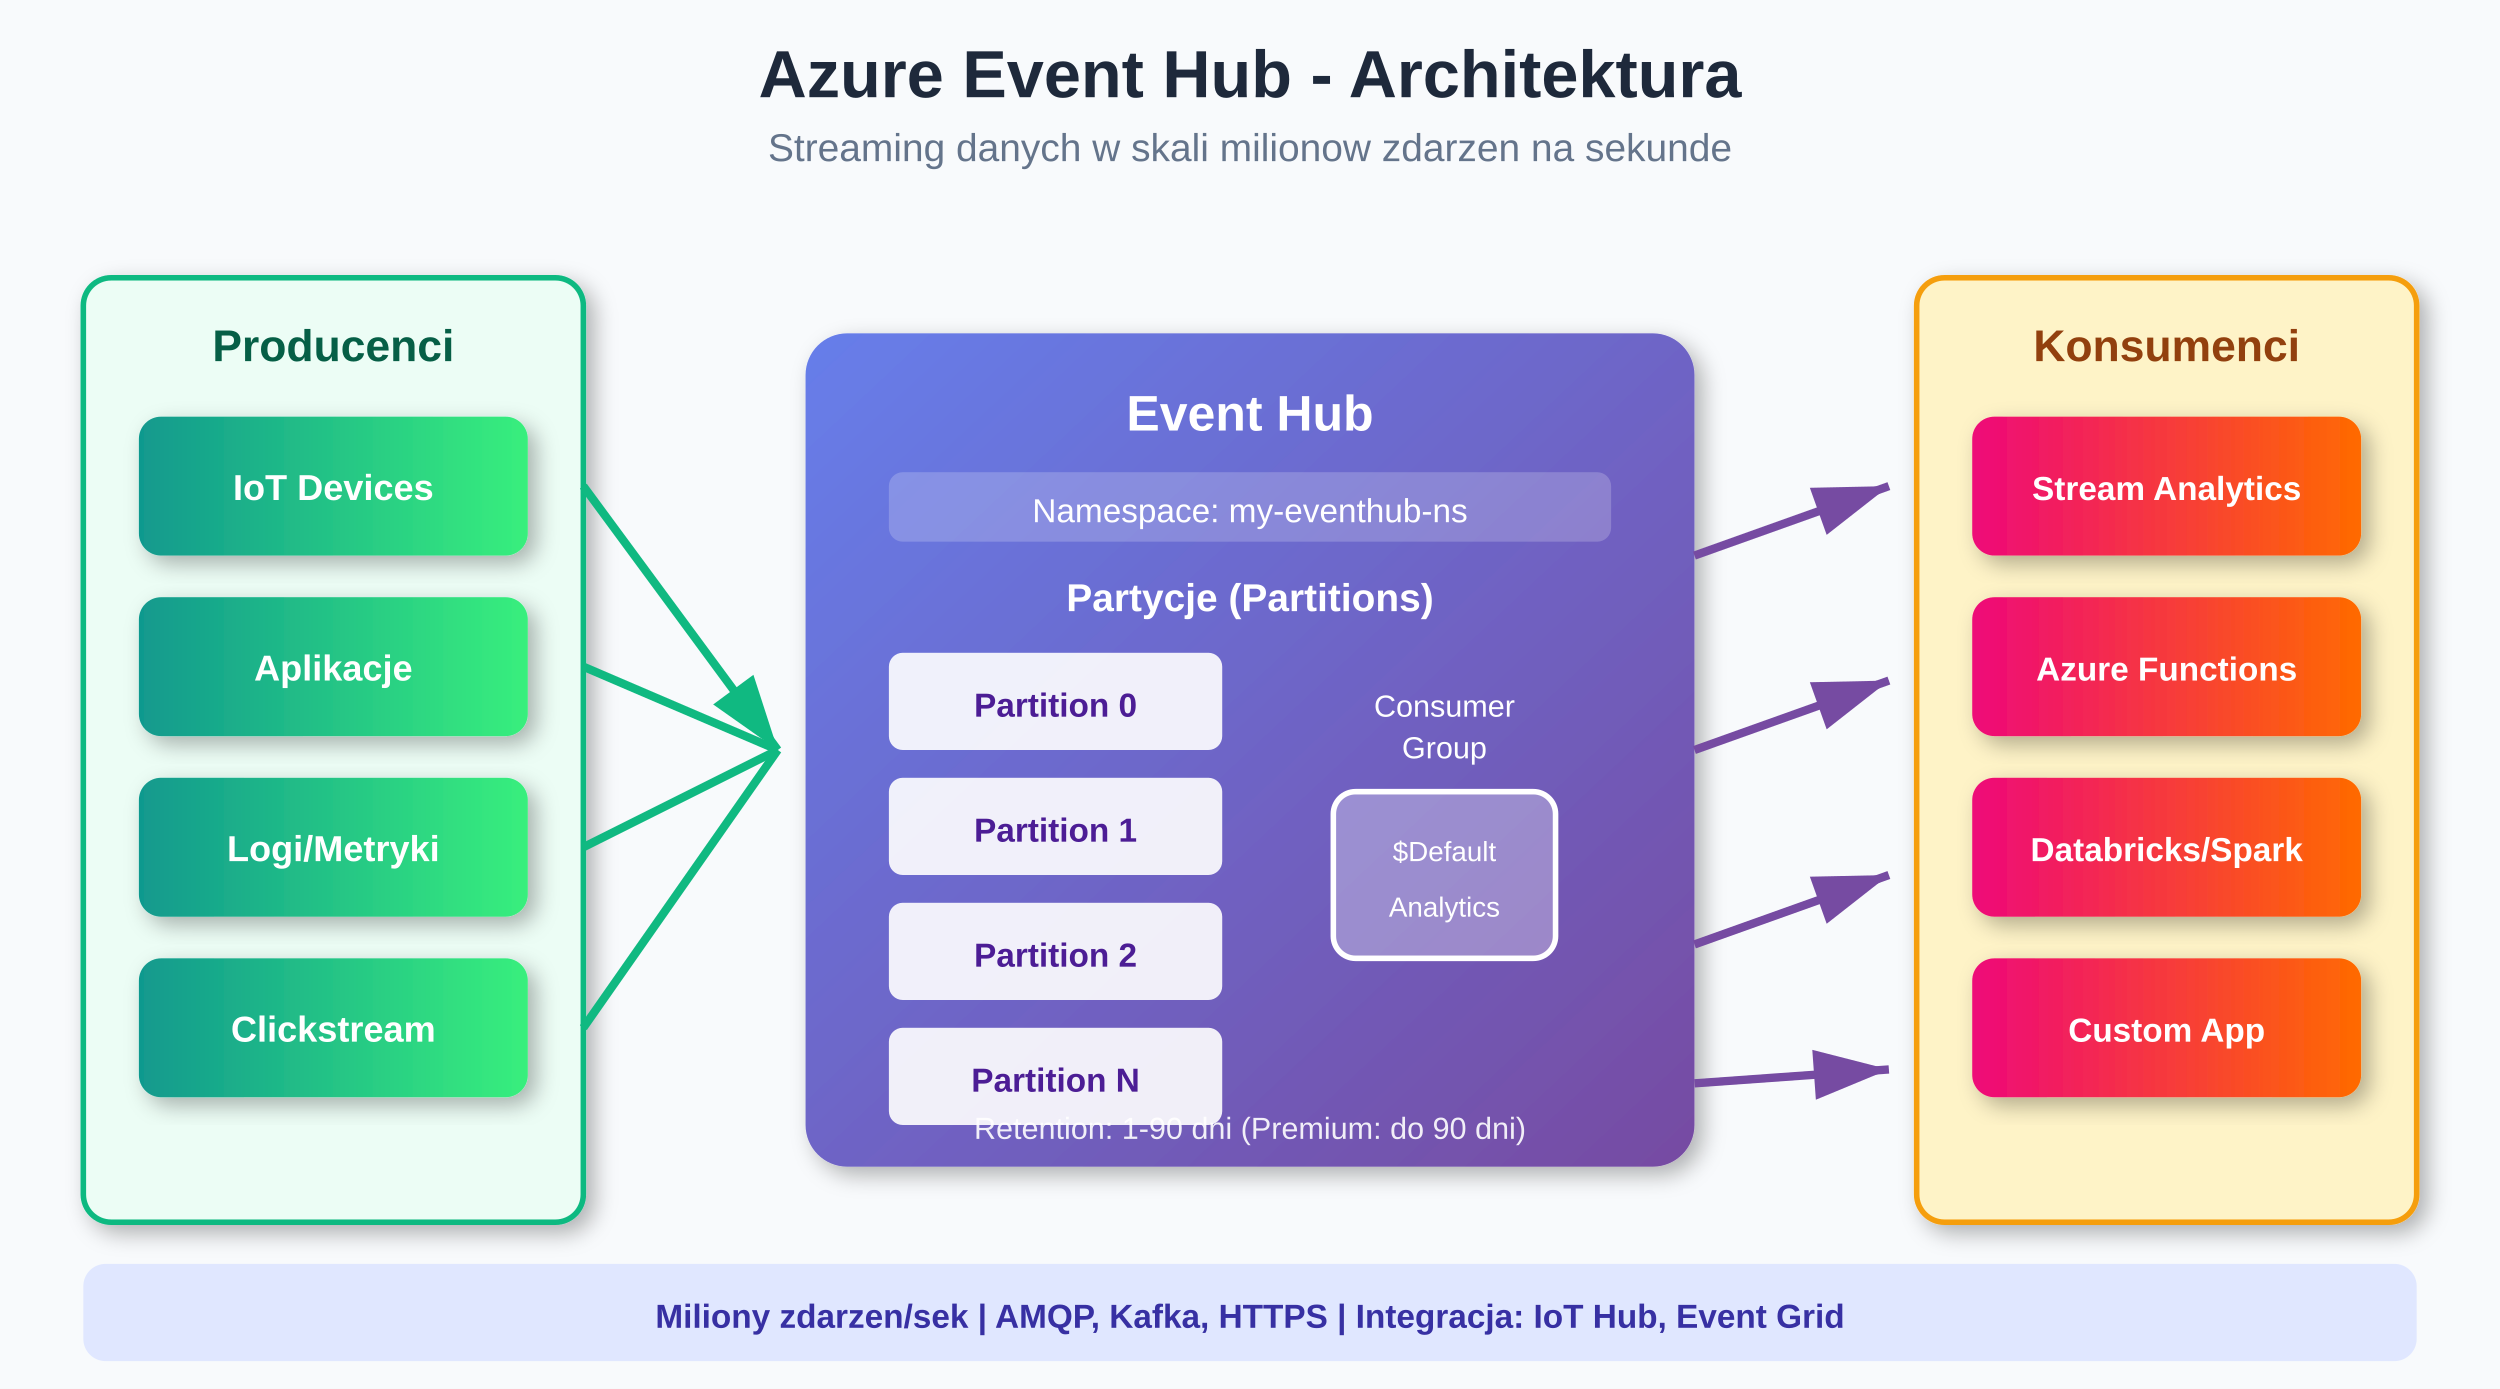
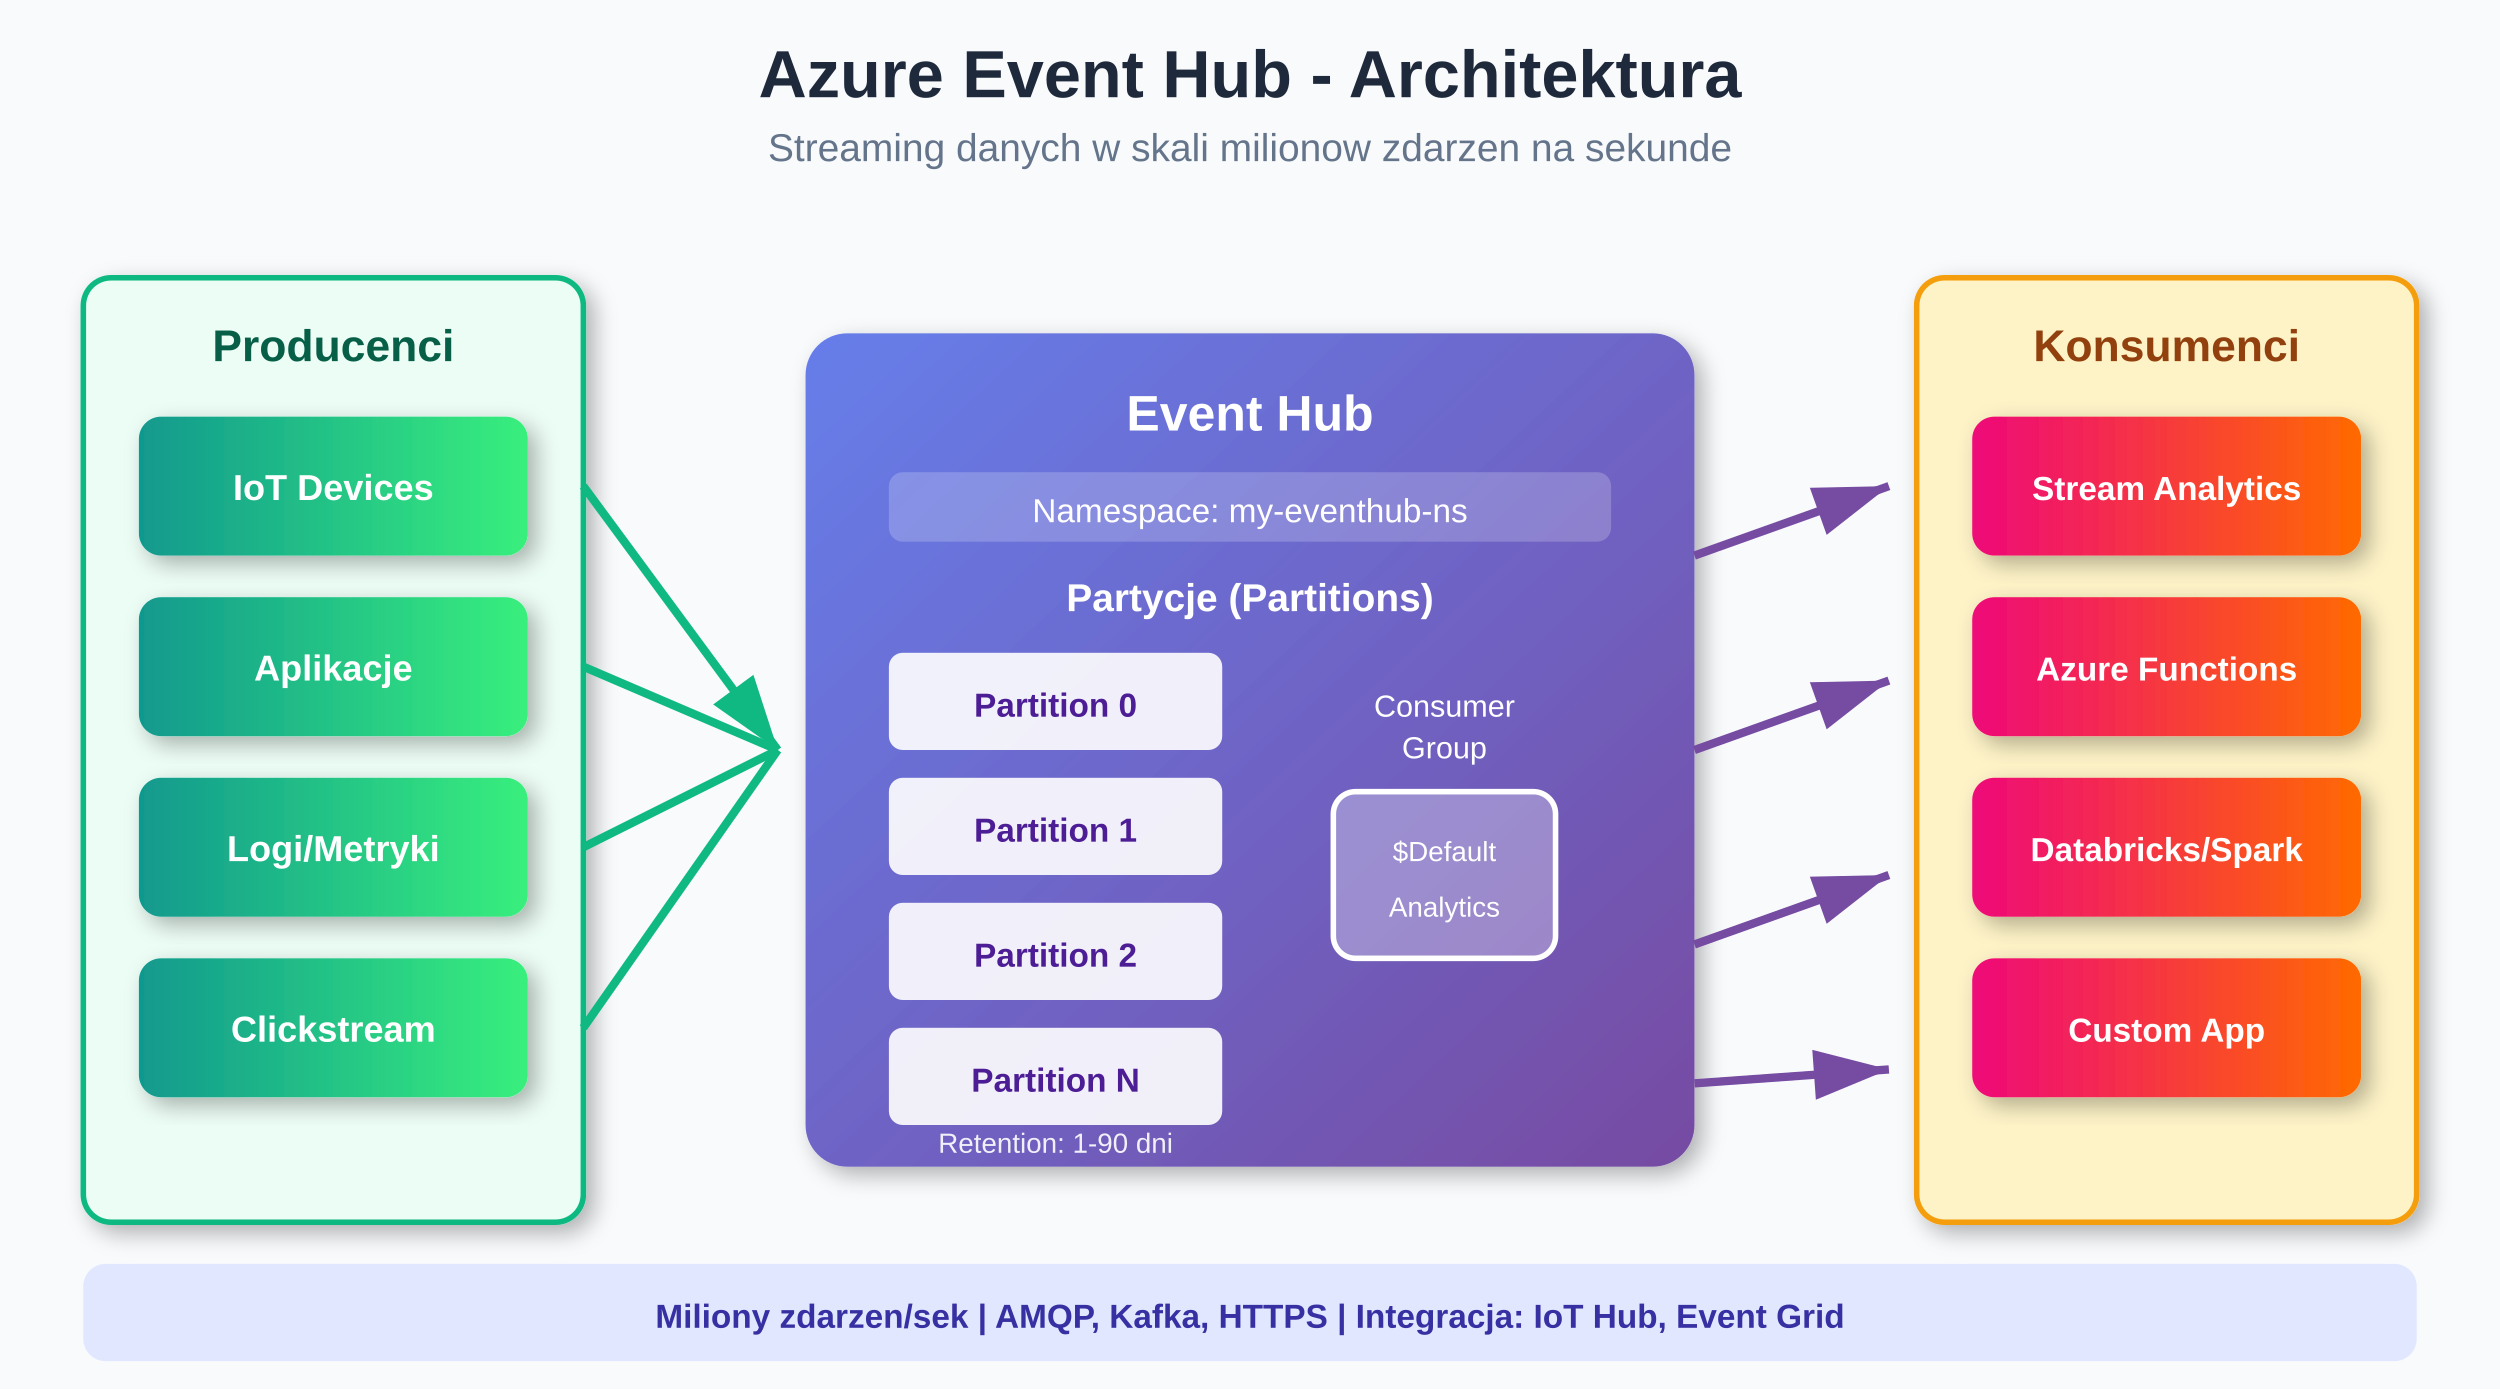
<svg xmlns="http://www.w3.org/2000/svg" viewBox="0 0 900 500">
  <defs>
    <linearGradient id="ehGrad" x1="0%" y1="0%" x2="100%" y2="100%">
      <stop offset="0%" style="stop-color:#667eea" />
      <stop offset="100%" style="stop-color:#764ba2" />
    </linearGradient>
    <linearGradient id="prodGrad" x1="0%" y1="0%" x2="100%" y2="0%">
      <stop offset="0%" style="stop-color:#11998e" />
      <stop offset="100%" style="stop-color:#38ef7d" />
    </linearGradient>
    <linearGradient id="consGrad" x1="0%" y1="0%" x2="100%" y2="0%">
      <stop offset="0%" style="stop-color:#ee0979" />
      <stop offset="100%" style="stop-color:#ff6a00" />
    </linearGradient>
    <filter id="shadow" x="-20%" y="-20%" width="140%" height="140%">
      <feDropShadow dx="3" dy="3" stdDeviation="4" flood-opacity="0.3" />
    </filter>
  </defs>
  <rect width="900" height="500" fill="#f8fafc" />
  <text x="450" y="35" text-anchor="middle" font-family="Segoe UI, Arial" font-size="24" font-weight="bold" fill="#1e293b">Azure Event Hub - Architektura</text>
  <text x="450" y="58" text-anchor="middle" font-family="Segoe UI, Arial" font-size="14" fill="#64748b">Streaming danych w skali milionow zdarzen na sekunde</text>
  <rect x="30" y="100" width="180" height="340" rx="10" fill="#ecfdf5" stroke="#10b981" stroke-width="2" filter="url(#shadow)" />
  <text x="120" y="130" text-anchor="middle" font-family="Segoe UI, Arial" font-size="16" font-weight="bold" fill="#065f46">Producenci</text>
  <rect x="50" y="150" width="140" height="50" rx="8" fill="url(#prodGrad)" filter="url(#shadow)" />
  <text x="120" y="180" text-anchor="middle" font-family="Segoe UI, Arial" font-size="13" fill="white" font-weight="bold">IoT Devices</text>
  <rect x="50" y="215" width="140" height="50" rx="8" fill="url(#prodGrad)" filter="url(#shadow)" />
  <text x="120" y="245" text-anchor="middle" font-family="Segoe UI, Arial" font-size="13" fill="white" font-weight="bold">Aplikacje</text>
  <rect x="50" y="280" width="140" height="50" rx="8" fill="url(#prodGrad)" filter="url(#shadow)" />
  <text x="120" y="310" text-anchor="middle" font-family="Segoe UI, Arial" font-size="13" fill="white" font-weight="bold">Logi/Metryki</text>
  <rect x="50" y="345" width="140" height="50" rx="8" fill="url(#prodGrad)" filter="url(#shadow)" />
  <text x="120" y="375" text-anchor="middle" font-family="Segoe UI, Arial" font-size="13" fill="white" font-weight="bold">Clickstream</text>
  <path d="M210 175 L280 270" stroke="#10b981" stroke-width="3" fill="none" marker-end="url(#arrowGreen)" />
  <path d="M210 240 L280 270" stroke="#10b981" stroke-width="3" fill="none" />
  <path d="M210 305 L280 270" stroke="#10b981" stroke-width="3" fill="none" />
  <path d="M210 370 L280 270" stroke="#10b981" stroke-width="3" fill="none" />
  <defs>
    <marker id="arrowGreen" markerWidth="10" markerHeight="10" refX="9" refY="3" orient="auto">
      <path d="M0,0 L0,6 L9,3 z" fill="#10b981" />
    </marker>
    <marker id="arrowPurple" markerWidth="10" markerHeight="10" refX="9" refY="3" orient="auto">
      <path d="M0,0 L0,6 L9,3 z" fill="#764ba2" />
    </marker>
    <marker id="arrowOrange" markerWidth="10" markerHeight="10" refX="9" refY="3" orient="auto">
      <path d="M0,0 L0,6 L9,3 z" fill="#ff6a00" />
    </marker>
  </defs>
  <rect x="290" y="120" width="320" height="300" rx="15" fill="url(#ehGrad)" filter="url(#shadow)" />
  <text x="450" y="155" text-anchor="middle" font-family="Segoe UI, Arial" font-size="18" font-weight="bold" fill="white">Event Hub</text>
  <rect x="320" y="170" width="260" height="25" rx="5" fill="rgba(255,255,255,0.2)" />
  <text x="450" y="188" text-anchor="middle" font-family="Segoe UI, Arial" font-size="12" fill="white">Namespace: my-eventhub-ns</text>
  <text x="450" y="220" text-anchor="middle" font-family="Segoe UI, Arial" font-size="14" font-weight="bold" fill="white">Partycje (Partitions)</text>
  <rect x="320" y="235" width="120" height="35" rx="5" fill="rgba(255,255,255,0.9)" />
  <text x="380" y="258" text-anchor="middle" font-family="Segoe UI, Arial" font-size="12" fill="#4c1d95" font-weight="bold">Partition 0</text>
  <rect x="320" y="280" width="120" height="35" rx="5" fill="rgba(255,255,255,0.9)" />
  <text x="380" y="303" text-anchor="middle" font-family="Segoe UI, Arial" font-size="12" fill="#4c1d95" font-weight="bold">Partition 1</text>
  <rect x="320" y="325" width="120" height="35" rx="5" fill="rgba(255,255,255,0.9)" />
  <text x="380" y="348" text-anchor="middle" font-family="Segoe UI, Arial" font-size="12" fill="#4c1d95" font-weight="bold">Partition 2</text>
  <rect x="320" y="370" width="120" height="35" rx="5" fill="rgba(255,255,255,0.9)" />
  <text x="380" y="393" text-anchor="middle" font-family="Segoe UI, Arial" font-size="12" fill="#4c1d95" font-weight="bold">Partition N</text>
  <text x="520" y="258" text-anchor="middle" font-family="Segoe UI, Arial" font-size="11" fill="white">Consumer</text>
  <text x="520" y="273" text-anchor="middle" font-family="Segoe UI, Arial" font-size="11" fill="white">Group</text>
  <rect x="480" y="285" width="80" height="60" rx="8" fill="rgba(255,255,255,0.3)" stroke="white" stroke-width="2" />
  <text x="520" y="310" text-anchor="middle" font-family="Segoe UI, Arial" font-size="10" fill="white">$Default</text>
  <text x="520" y="330" text-anchor="middle" font-family="Segoe UI, Arial" font-size="10" fill="white">Analytics</text>
-   <text x="450" y="410" text-anchor="middle" font-family="Segoe UI, Arial" font-size="11" fill="rgba(255,255,255,0.9)">Retention: 1-90 dni (Premium: do 90 dni)</text>
+   <text x="380" y="415" text-anchor="middle" font-family="Segoe UI, Arial" font-size="10" fill="rgba(255,255,255,0.9)">Retention: 1-90 dni</text>
  <path d="M610 200 L680 175" stroke="#764ba2" stroke-width="3" fill="none" marker-end="url(#arrowPurple)" />
  <path d="M610 270 L680 245" stroke="#764ba2" stroke-width="3" fill="none" marker-end="url(#arrowPurple)" />
  <path d="M610 340 L680 315" stroke="#764ba2" stroke-width="3" fill="none" marker-end="url(#arrowPurple)" />
  <path d="M610 390 L680 385" stroke="#764ba2" stroke-width="3" fill="none" marker-end="url(#arrowPurple)" />
  <rect x="690" y="100" width="180" height="340" rx="10" fill="#fef3c7" stroke="#f59e0b" stroke-width="2" filter="url(#shadow)" />
  <text x="780" y="130" text-anchor="middle" font-family="Segoe UI, Arial" font-size="16" font-weight="bold" fill="#92400e">Konsumenci</text>
  <rect x="710" y="150" width="140" height="50" rx="8" fill="url(#consGrad)" filter="url(#shadow)" />
  <text x="780" y="180" text-anchor="middle" font-family="Segoe UI, Arial" font-size="12" fill="white" font-weight="bold">Stream Analytics</text>
  <rect x="710" y="215" width="140" height="50" rx="8" fill="url(#consGrad)" filter="url(#shadow)" />
  <text x="780" y="245" text-anchor="middle" font-family="Segoe UI, Arial" font-size="12" fill="white" font-weight="bold">Azure Functions</text>
  <rect x="710" y="280" width="140" height="50" rx="8" fill="url(#consGrad)" filter="url(#shadow)" />
  <text x="780" y="310" text-anchor="middle" font-family="Segoe UI, Arial" font-size="12" fill="white" font-weight="bold">Databricks/Spark</text>
  <rect x="710" y="345" width="140" height="50" rx="8" fill="url(#consGrad)" filter="url(#shadow)" />
  <text x="780" y="375" text-anchor="middle" font-family="Segoe UI, Arial" font-size="12" fill="white" font-weight="bold">Custom App</text>
  <rect x="30" y="455" width="840" height="35" rx="8" fill="#e0e7ff" />
  <text x="450" y="478" text-anchor="middle" font-family="Segoe UI, Arial" font-size="12" fill="#3730a3" font-weight="bold">Miliony zdarzen/sek | AMQP, Kafka, HTTPS | Integracja: IoT Hub, Event Grid</text>
</svg>
